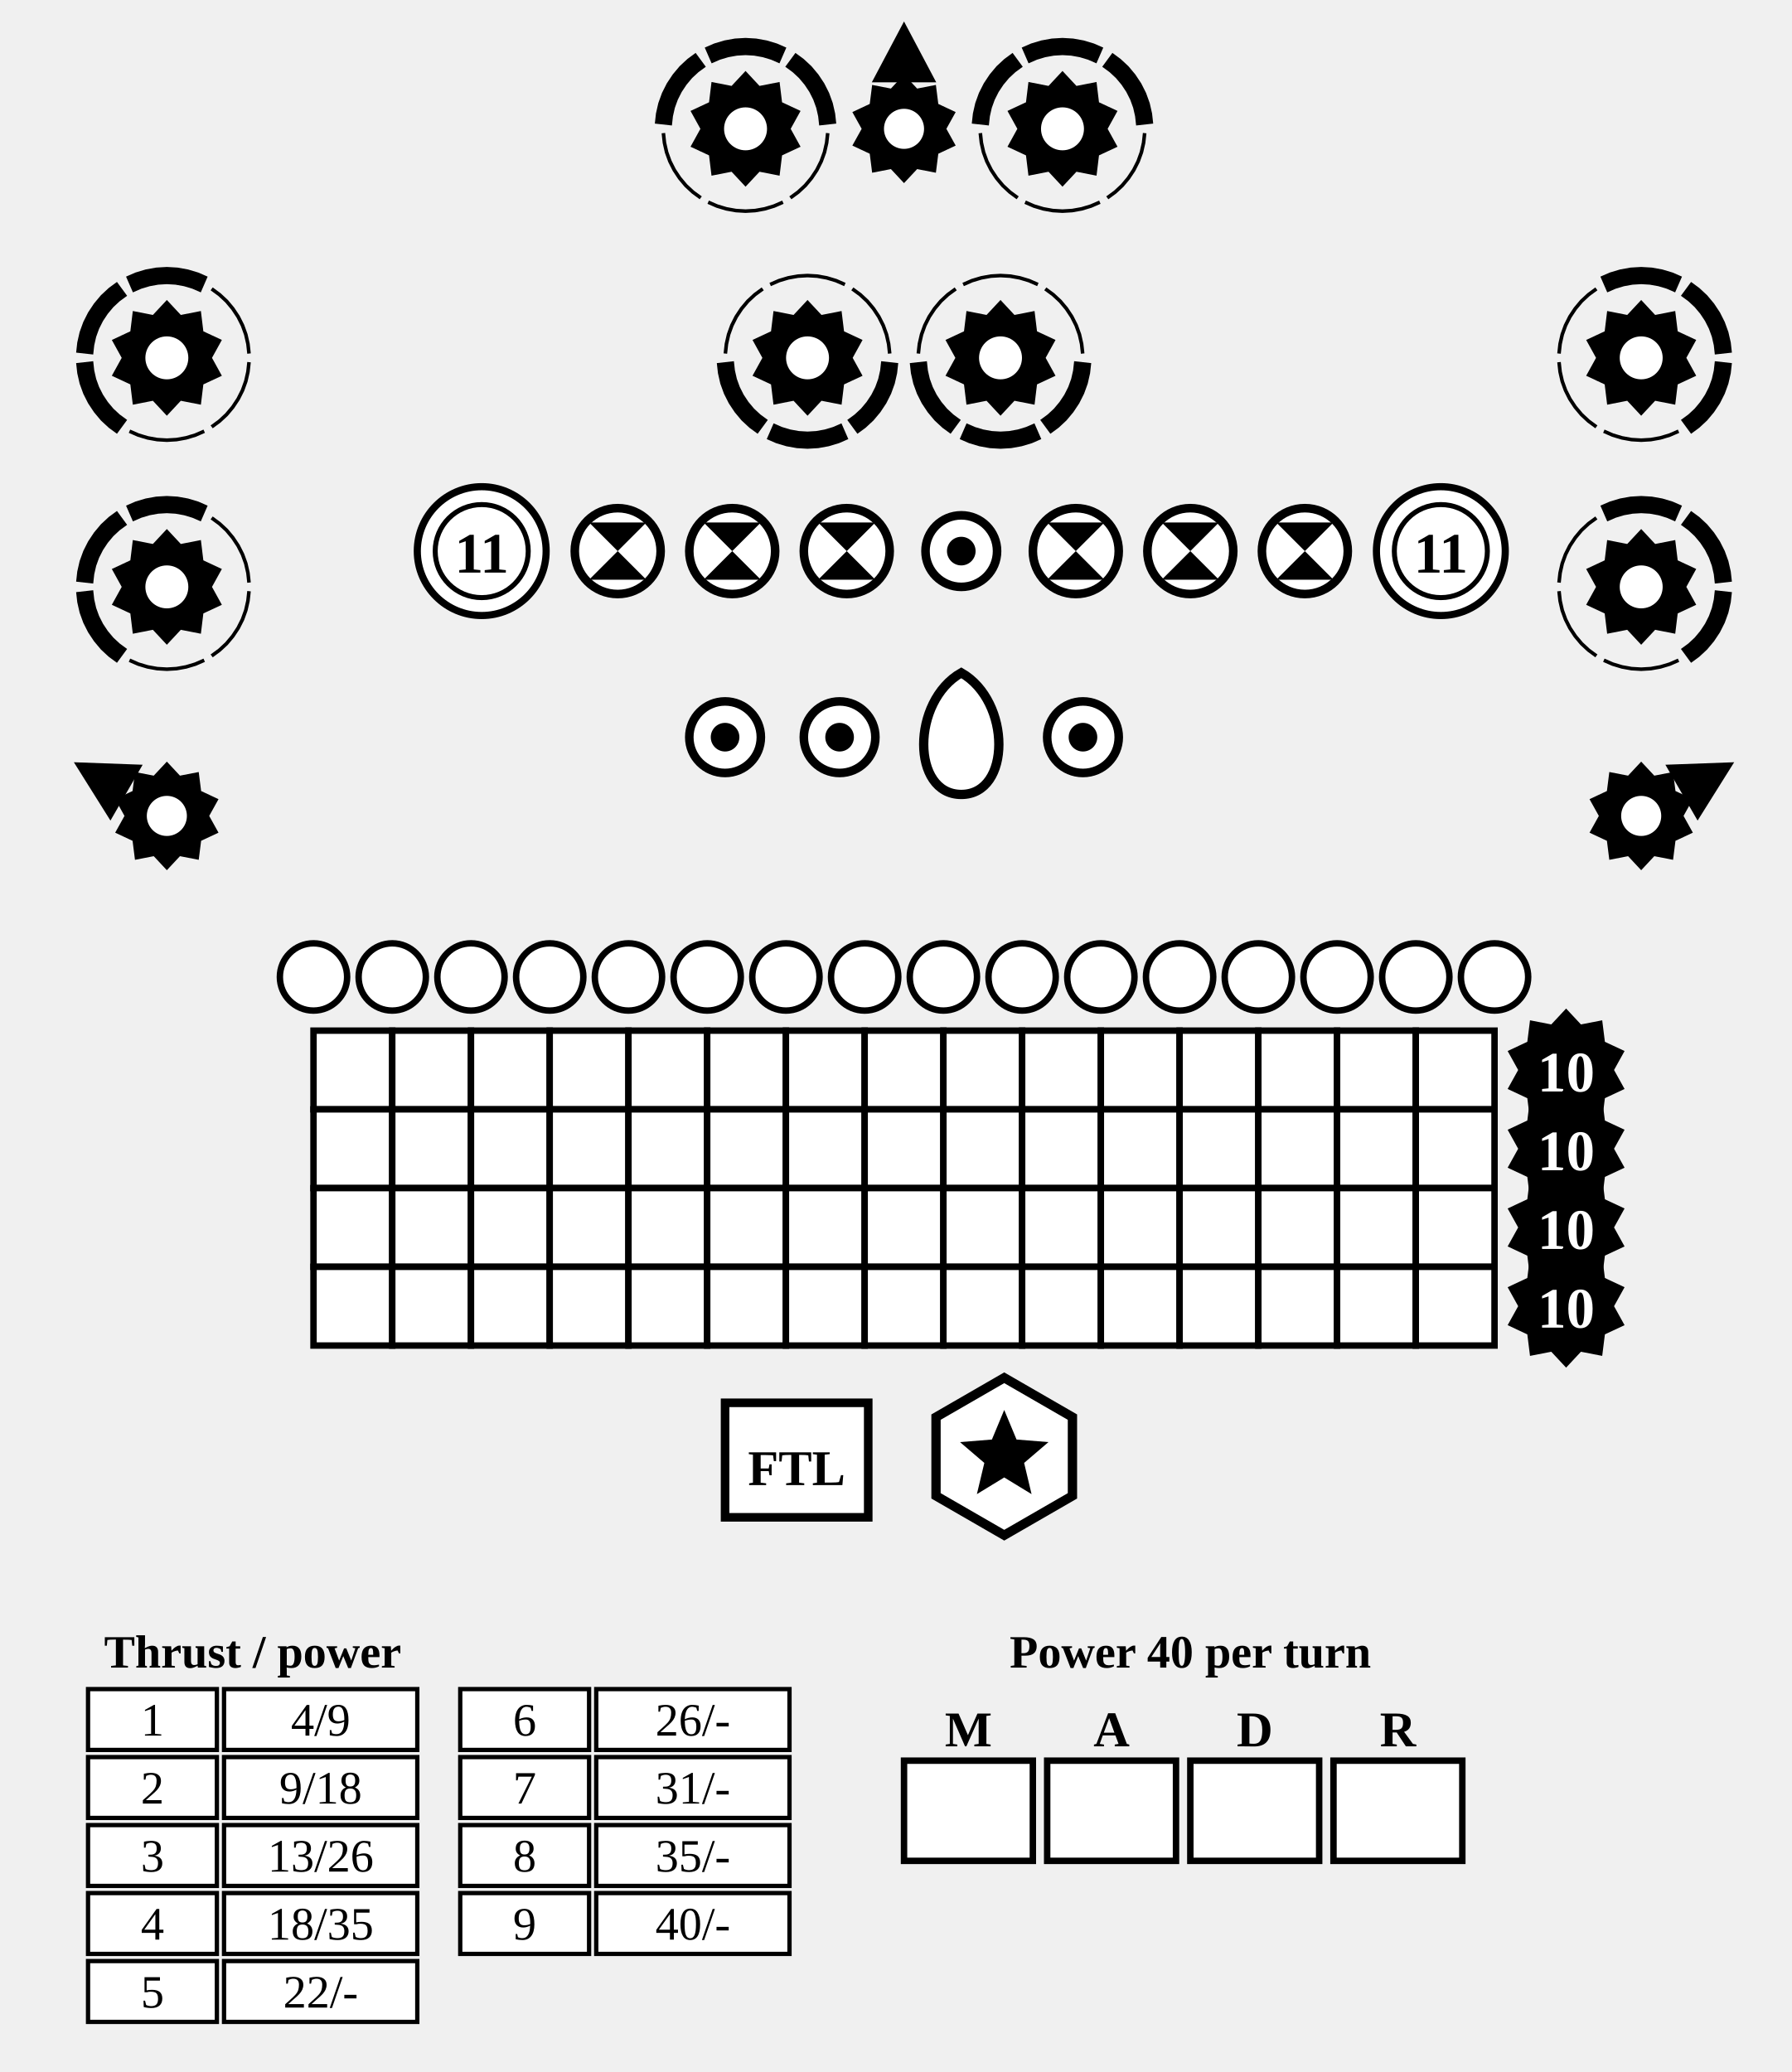
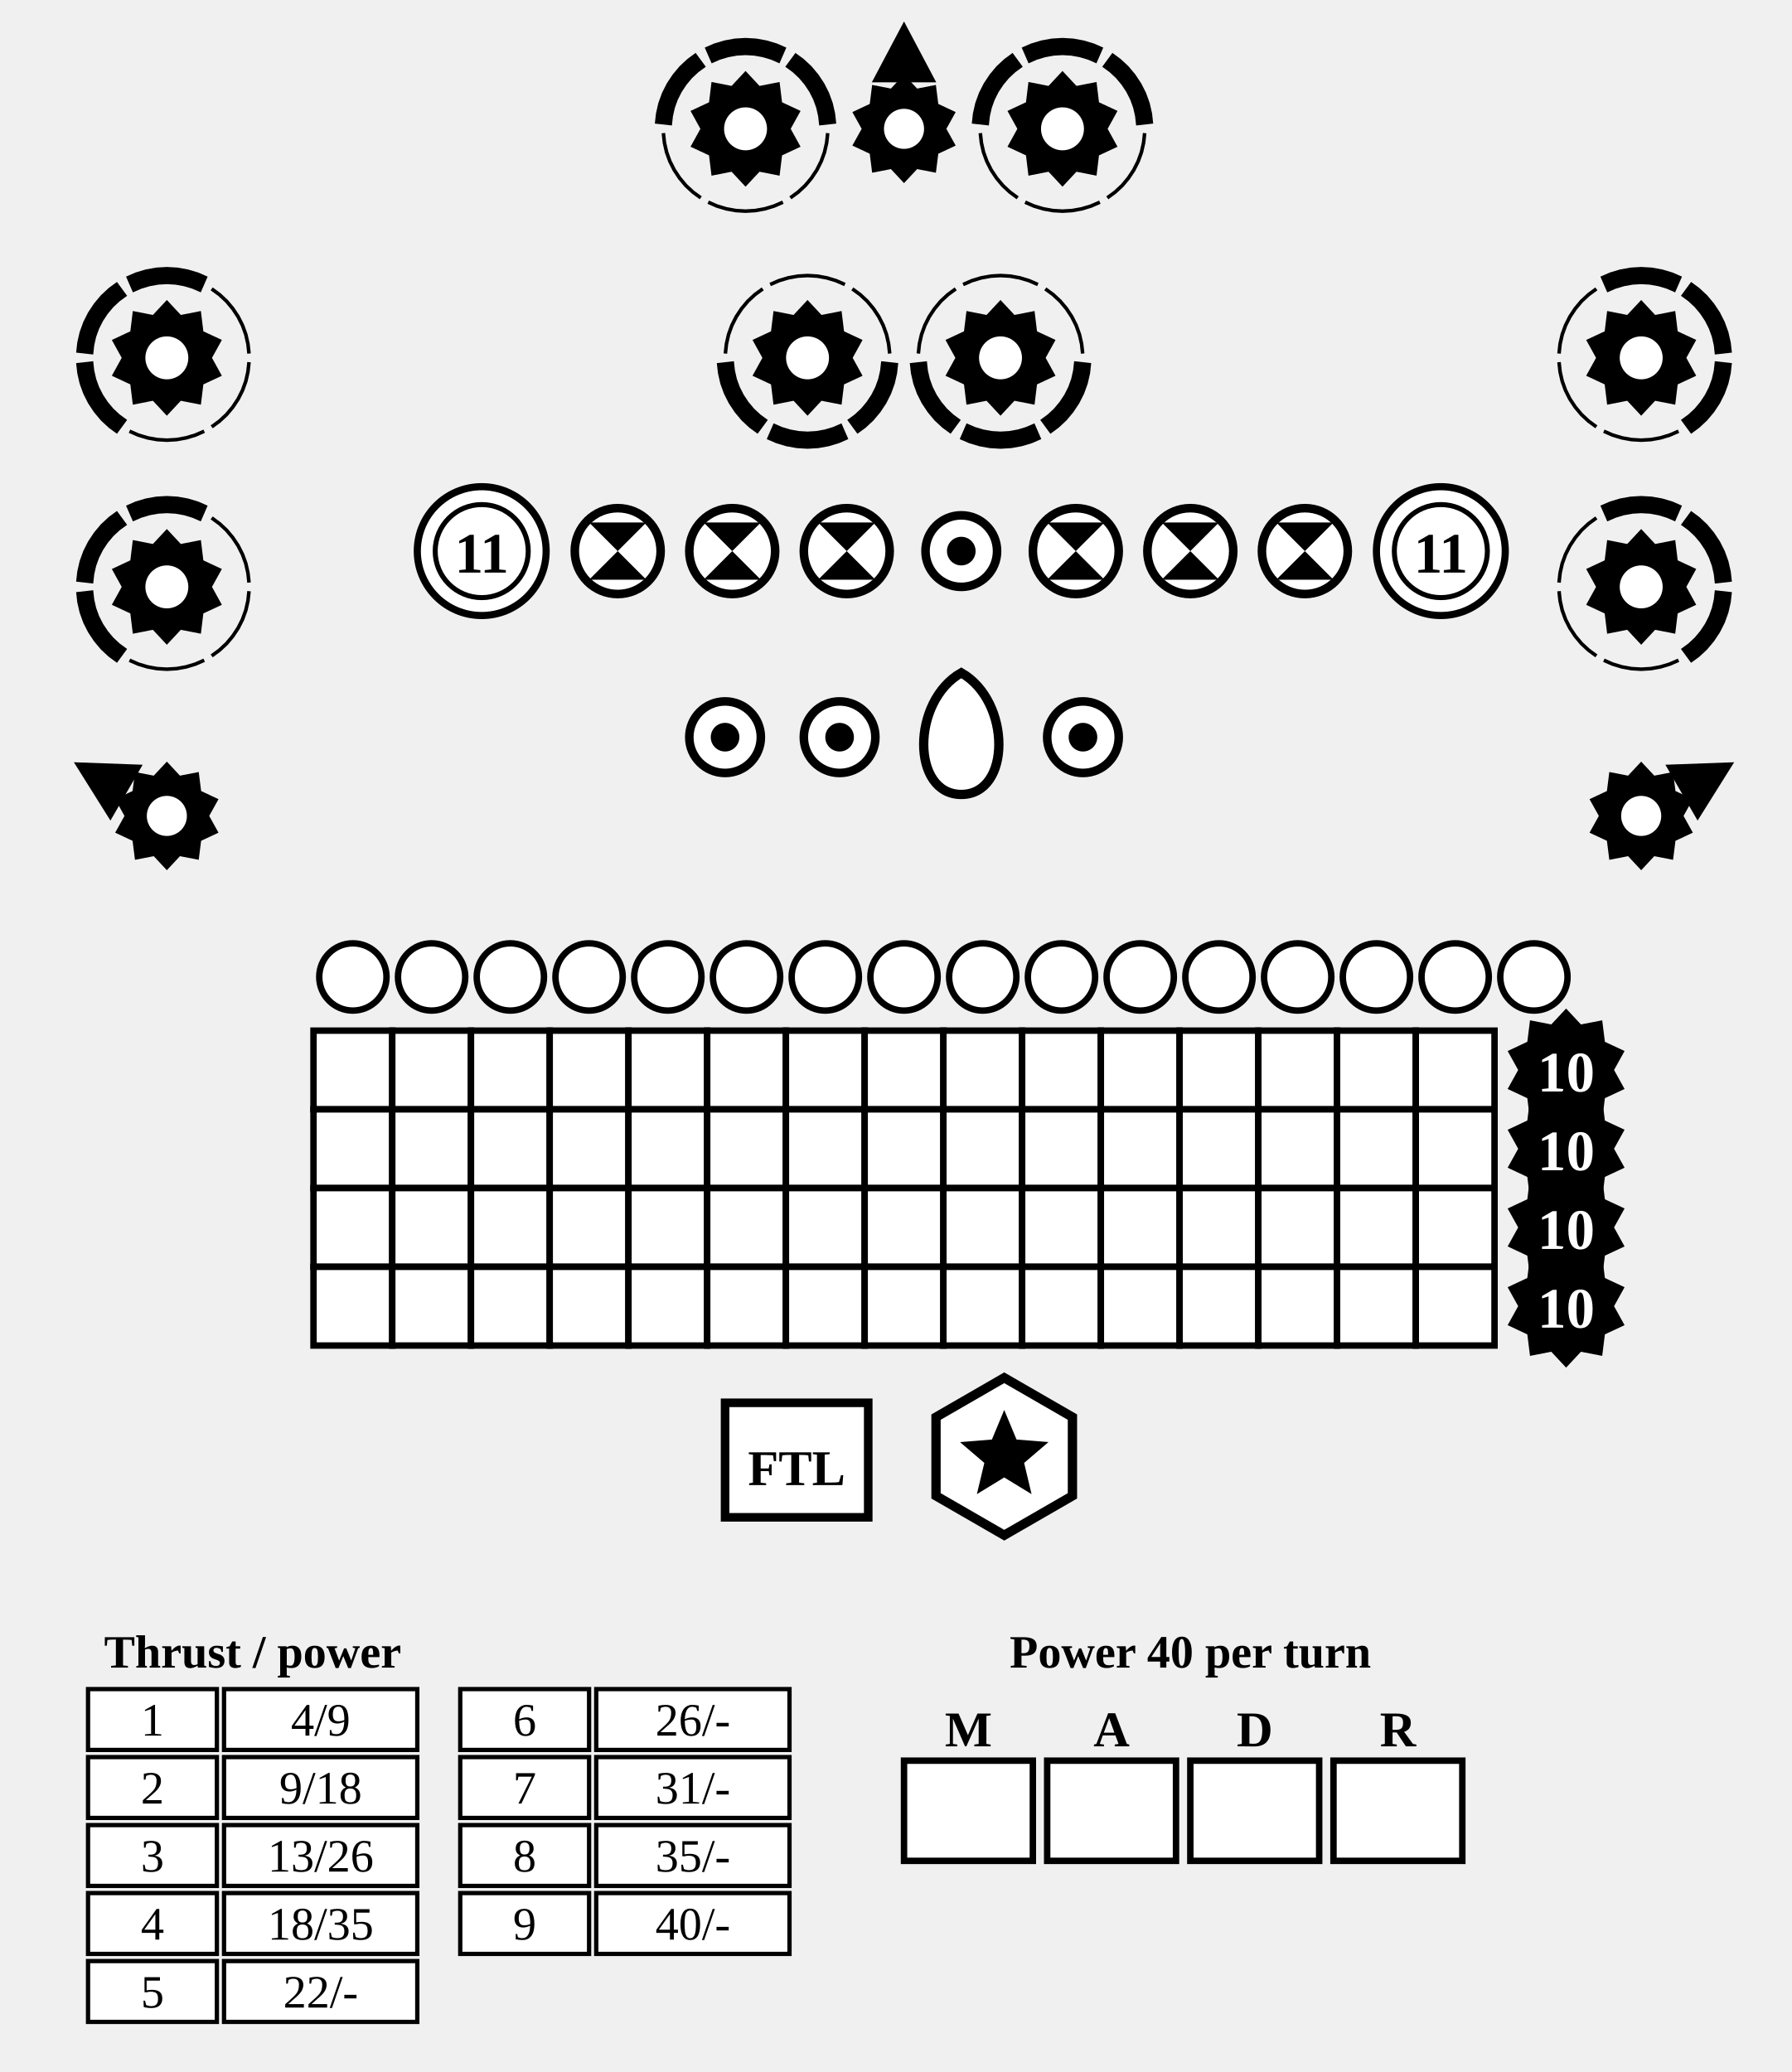
<svg xmlns="http://www.w3.org/2000/svg" viewBox="3.7 0 250.28 289.5" class="ssd">
  <path d="M107.86 10.5 L109.67 12.44 L112.27 11.93 L112.59 14.56 L114.99 15.68 L113.71 18 L114.99 20.32 L112.59 21.44 L112.27 24.07 L109.67 23.56 L107.86 25.5 L106.05 23.56 L103.45 24.07 L103.13 21.44 L100.73 20.32 L102.01 18 L100.73 15.68 L103.13 14.56 L103.45 11.93 L106.05 12.44 Z" fill="black" stroke="black" stroke-width="0.8" data-ref="system:s4" />
  <circle cx="107.86" cy="18" r="3" fill="white" stroke="none" stroke-width="0" data-ref="system:s4" />
  <path d="M102.64 7.75 L103.88 7.21 L105.18 6.82 L106.51 6.58 L107.86 6.5 L109.21 6.58 L110.54 6.82 L111.84 7.21 L113.08 7.75" fill="none" stroke="black" stroke-width="2.4" data-ref="system:s4" />
  <path d="M114.12 8.36 L115.21 9.16 L116.2 10.08 L117.07 11.12 L117.82 12.25 L118.43 13.46 L118.89 14.73 L119.19 16.05 L119.34 17.4" fill="none" stroke="black" stroke-width="2.4" data-ref="system:s4" />
  <path d="M119.34 18.6 L119.19 19.95 L118.89 21.27 L118.43 22.54 L117.82 23.75 L117.07 24.88 L116.2 25.92 L115.21 26.84 L114.12 27.64" fill="none" stroke="black" stroke-width="0.5" data-ref="system:s4" />
  <path d="M113.08 28.25 L111.84 28.79 L110.54 29.18 L109.21 29.42 L107.86 29.5 L106.51 29.42 L105.18 29.18 L103.88 28.79 L102.64 28.25" fill="none" stroke="black" stroke-width="0.5" data-ref="system:s4" />
  <path d="M101.6 27.64 L100.51 26.84 L99.52 25.92 L98.65 24.88 L97.9 23.75 L97.29 22.54 L96.83 21.27 L96.53 19.95 L96.38 18.6" fill="none" stroke="black" stroke-width="0.5" data-ref="system:s4" />
  <path d="M96.38 17.4 L96.53 16.05 L96.83 14.73 L97.29 13.46 L97.9 12.25 L98.65 11.12 L99.52 10.08 L100.51 9.16 L101.6 8.36" fill="none" stroke="black" stroke-width="2.4" data-ref="system:s4" />
  <path d="M130 11 L131.69 12.81 L134.11 12.34 L134.42 14.79 L136.66 15.84 L135.46 18 L136.66 20.16 L134.42 21.21 L134.11 23.66 L131.69 23.19 L130 25 L128.31 23.19 L125.89 23.66 L125.58 21.21 L123.34 20.16 L124.54 18 L123.34 15.84 L125.58 14.79 L125.89 12.34 L128.31 12.81 Z" fill="black" stroke="black" stroke-width="0.8" data-ref="system:s10" />
  <circle cx="130" cy="18" r="2.8" fill="white" stroke="none" stroke-width="0" data-ref="system:s10" />
  <path d="M130 3 L134.5 11.5 L125.5 11.5 Z" fill="black" stroke="none" stroke-width="0" data-ref="system:s10" />
  <path d="M152.14 10.5 L153.95 12.44 L156.55 11.93 L156.87 14.56 L159.27 15.68 L157.99 18 L159.27 20.32 L156.87 21.44 L156.55 24.07 L153.95 23.56 L152.14 25.5 L150.33 23.56 L147.73 24.07 L147.41 21.44 L145.01 20.32 L146.29 18 L145.01 15.68 L147.41 14.56 L147.73 11.93 L150.33 12.44 Z" fill="black" stroke="black" stroke-width="0.8" data-ref="system:s3" />
  <circle cx="152.14" cy="18" r="3" fill="white" stroke="none" stroke-width="0" data-ref="system:s3" />
  <path d="M146.92 7.75 L148.16 7.21 L149.46 6.82 L150.79 6.58 L152.14 6.5 L153.49 6.58 L154.82 6.82 L156.12 7.21 L157.36 7.75" fill="none" stroke="black" stroke-width="2.4" data-ref="system:s3" />
  <path d="M158.4 8.36 L159.49 9.16 L160.48 10.08 L161.35 11.12 L162.1 12.25 L162.71 13.46 L163.17 14.73 L163.47 16.05 L163.62 17.4" fill="none" stroke="black" stroke-width="2.4" data-ref="system:s3" />
  <path d="M163.62 18.6 L163.47 19.95 L163.17 21.27 L162.71 22.54 L162.1 23.75 L161.35 24.88 L160.48 25.92 L159.49 26.84 L158.4 27.64" fill="none" stroke="black" stroke-width="0.5" data-ref="system:s3" />
  <path d="M157.36 28.25 L156.12 28.79 L154.82 29.18 L153.49 29.42 L152.14 29.5 L150.79 29.42 L149.46 29.18 L148.16 28.79 L146.92 28.25" fill="none" stroke="black" stroke-width="0.5" data-ref="system:s3" />
  <path d="M145.88 27.64 L144.79 26.84 L143.8 25.92 L142.93 24.88 L142.18 23.75 L141.57 22.54 L141.11 21.27 L140.81 19.95 L140.66 18.6" fill="none" stroke="black" stroke-width="0.5" data-ref="system:s3" />
  <path d="M140.66 17.4 L140.81 16.05 L141.11 14.73 L141.57 13.46 L142.18 12.25 L142.93 11.12 L143.8 10.08 L144.79 9.16 L145.88 8.36" fill="none" stroke="black" stroke-width="2.4" data-ref="system:s3" />
  <path d="M116.52 42.5 L118.33 44.44 L120.93 43.93 L121.25 46.56 L123.65 47.68 L122.37 50 L123.65 52.32 L121.25 53.44 L120.93 56.07 L118.33 55.56 L116.52 57.5 L114.71 55.56 L112.11 56.07 L111.79 53.44 L109.39 52.32 L110.67 50 L109.39 47.68 L111.79 46.56 L112.11 43.93 L114.71 44.44 Z" fill="black" stroke="black" stroke-width="0.8" data-ref="system:s7" />
  <circle cx="116.52" cy="50" r="3" fill="white" stroke="none" stroke-width="0" data-ref="system:s7" />
  <path d="M111.3 39.75 L112.54 39.21 L113.84 38.82 L115.17 38.58 L116.52 38.5 L117.87 38.58 L119.2 38.82 L120.5 39.21 L121.74 39.75" fill="none" stroke="black" stroke-width="0.5" data-ref="system:s7" />
  <path d="M122.78 40.36 L123.87 41.16 L124.86 42.08 L125.73 43.12 L126.48 44.25 L127.09 45.46 L127.55 46.73 L127.85 48.05 L128 49.4" fill="none" stroke="black" stroke-width="0.5" data-ref="system:s7" />
  <path d="M128 50.6 L127.85 51.95 L127.55 53.27 L127.09 54.54 L126.48 55.75 L125.73 56.88 L124.86 57.92 L123.87 58.84 L122.78 59.64" fill="none" stroke="black" stroke-width="2.4" data-ref="system:s7" />
  <path d="M121.74 60.25 L120.5 60.79 L119.2 61.18 L117.87 61.42 L116.52 61.5 L115.17 61.42 L113.84 61.18 L112.54 60.79 L111.3 60.25" fill="none" stroke="black" stroke-width="2.4" data-ref="system:s7" />
  <path d="M110.26 59.64 L109.17 58.84 L108.18 57.92 L107.31 56.88 L106.56 55.75 L105.95 54.54 L105.49 53.27 L105.19 51.95 L105.04 50.6" fill="none" stroke="black" stroke-width="2.4" data-ref="system:s7" />
  <path d="M105.04 49.4 L105.19 48.05 L105.49 46.73 L105.95 45.46 L106.56 44.25 L107.31 43.12 L108.18 42.08 L109.17 41.16 L110.26 40.36" fill="none" stroke="black" stroke-width="0.5" data-ref="system:s7" />
  <path d="M143.48 42.5 L145.29 44.44 L147.89 43.93 L148.21 46.56 L150.61 47.68 L149.33 50 L150.61 52.32 L148.21 53.44 L147.89 56.07 L145.29 55.56 L143.48 57.5 L141.67 55.56 L139.07 56.07 L138.75 53.44 L136.35 52.32 L137.63 50 L136.35 47.68 L138.75 46.56 L139.07 43.93 L141.67 44.44 Z" fill="black" stroke="black" stroke-width="0.8" data-ref="system:s8" />
  <circle cx="143.48" cy="50" r="3" fill="white" stroke="none" stroke-width="0" data-ref="system:s8" />
  <path d="M138.26 39.75 L139.5 39.21 L140.8 38.82 L142.13 38.58 L143.48 38.5 L144.83 38.58 L146.16 38.82 L147.46 39.21 L148.7 39.75" fill="none" stroke="black" stroke-width="0.5" data-ref="system:s8" />
  <path d="M149.74 40.36 L150.83 41.16 L151.82 42.08 L152.69 43.12 L153.44 44.25 L154.05 45.46 L154.51 46.73 L154.81 48.05 L154.96 49.4" fill="none" stroke="black" stroke-width="0.5" data-ref="system:s8" />
  <path d="M154.96 50.6 L154.81 51.95 L154.51 53.27 L154.05 54.54 L153.44 55.75 L152.69 56.88 L151.82 57.92 L150.83 58.84 L149.74 59.64" fill="none" stroke="black" stroke-width="2.4" data-ref="system:s8" />
  <path d="M148.7 60.25 L147.46 60.79 L146.16 61.18 L144.83 61.42 L143.48 61.5 L142.13 61.42 L140.8 61.18 L139.5 60.79 L138.26 60.25" fill="none" stroke="black" stroke-width="2.4" data-ref="system:s8" />
  <path d="M137.22 59.64 L136.13 58.84 L135.14 57.92 L134.27 56.88 L133.52 55.75 L132.91 54.54 L132.45 53.27 L132.15 51.95 L132 50.6" fill="none" stroke="black" stroke-width="2.4" data-ref="system:s8" />
  <path d="M132 49.4 L132.15 48.05 L132.45 46.73 L132.91 45.46 L133.52 44.25 L134.27 43.12 L135.14 42.08 L136.13 41.16 L137.22 40.36" fill="none" stroke="black" stroke-width="0.5" data-ref="system:s8" />
  <circle cx="71" cy="77" r="9" fill="white" stroke="black" stroke-width="1" data-ref="system:s14" />
  <circle cx="71" cy="77" r="6.5" fill="white" stroke="black" stroke-width="0.7" data-ref="system:s14" />
  <text x="71" y="80" font-size="8" text-anchor="middle" fill="black" font-weight="700" data-ref="system:s14">11</text>
  <circle cx="90" cy="77" r="6" fill="white" stroke="black" stroke-width="1.2" data-ref="system:s16" />
  <path d="M86 73 L94 73 L86 81 L94 81 Z" fill="black" stroke="none" stroke-width="0" data-ref="system:s16" />
  <circle cx="106" cy="77" r="6" fill="white" stroke="black" stroke-width="1.2" data-ref="system:s18" />
  <path d="M102 73 L110 73 L102 81 L110 81 Z" fill="black" stroke="none" stroke-width="0" data-ref="system:s18" />
  <circle cx="122" cy="77" r="6" fill="white" stroke="black" stroke-width="1.2" data-ref="system:s20" />
  <path d="M118 73 L126 73 L118 81 L126 81 Z" fill="black" stroke="none" stroke-width="0" data-ref="system:s20" />
  <circle cx="138" cy="77" r="5" fill="white" stroke="black" stroke-width="1.2" data-ref="system:s21" />
  <circle cx="138" cy="77" r="2" fill="black" stroke="none" stroke-width="0" data-ref="system:s21" />
  <circle cx="154" cy="77" r="6" fill="white" stroke="black" stroke-width="1.2" data-ref="system:s19" />
  <path d="M150 73 L158 73 L150 81 L158 81 Z" fill="black" stroke="none" stroke-width="0" data-ref="system:s19" />
  <circle cx="170" cy="77" r="6" fill="white" stroke="black" stroke-width="1.2" data-ref="system:s17" />
  <path d="M166 73 L174 73 L166 81 L174 81 Z" fill="black" stroke="none" stroke-width="0" data-ref="system:s17" />
  <circle cx="186" cy="77" r="6" fill="white" stroke="black" stroke-width="1.2" data-ref="system:s15" />
  <path d="M182 73 L190 73 L182 81 L190 81 Z" fill="black" stroke="none" stroke-width="0" data-ref="system:s15" />
  <circle cx="205" cy="77" r="9" fill="white" stroke="black" stroke-width="1" data-ref="system:s13" />
  <circle cx="205" cy="77" r="6.5" fill="white" stroke="black" stroke-width="0.7" data-ref="system:s13" />
  <text x="205" y="80" font-size="8" text-anchor="middle" fill="black" font-weight="700" data-ref="system:s13">11</text>
  <circle cx="105" cy="103" r="5" fill="white" stroke="black" stroke-width="1.2" data-ref="system:s22" />
  <circle cx="105" cy="103" r="2" fill="black" stroke="none" stroke-width="0" data-ref="system:s22" />
  <circle cx="121" cy="103" r="5" fill="white" stroke="black" stroke-width="1.2" data-ref="system:s24" />
  <circle cx="121" cy="103" r="2" fill="black" stroke="none" stroke-width="0" data-ref="system:s24" />
  <path d="M138 94 C145 98 145 111 138 111 C131 111 131 98 138 94 Z" fill="white" stroke="black" stroke-width="1.3" data-ref="system:s25" />
  <circle cx="155" cy="103" r="5" fill="white" stroke="black" stroke-width="1.2" data-ref="system:s23" />
  <circle cx="155" cy="103" r="2" fill="black" stroke="none" stroke-width="0" data-ref="system:s23" />
  <path d="M27.01 42.5 L28.82 44.44 L31.42 43.93 L31.74 46.56 L34.14 47.68 L32.86 50 L34.14 52.32 L31.74 53.44 L31.42 56.07 L28.82 55.56 L27.01 57.5 L25.2 55.56 L22.6 56.07 L22.28 53.44 L19.88 52.32 L21.16 50 L19.88 47.68 L22.28 46.56 L22.6 43.93 L25.2 44.44 Z" fill="black" stroke="black" stroke-width="0.8" data-ref="system:s2" />
  <circle cx="27.01" cy="50" r="3" fill="white" stroke="none" stroke-width="0" data-ref="system:s2" />
  <path d="M21.79 39.75 L23.03 39.21 L24.33 38.82 L25.66 38.58 L27.01 38.5 L28.36 38.58 L29.69 38.82 L30.99 39.21 L32.23 39.75" fill="none" stroke="black" stroke-width="2.4" data-ref="system:s2" />
  <path d="M33.27 40.36 L34.36 41.16 L35.35 42.08 L36.22 43.12 L36.97 44.25 L37.58 45.46 L38.04 46.73 L38.34 48.05 L38.49 49.4" fill="none" stroke="black" stroke-width="0.5" data-ref="system:s2" />
  <path d="M38.49 50.6 L38.34 51.95 L38.04 53.27 L37.58 54.54 L36.97 55.75 L36.22 56.88 L35.35 57.92 L34.36 58.84 L33.27 59.64" fill="none" stroke="black" stroke-width="0.5" data-ref="system:s2" />
  <path d="M32.23 60.25 L30.99 60.79 L29.69 61.18 L28.36 61.42 L27.01 61.5 L25.66 61.42 L24.33 61.18 L23.03 60.79 L21.79 60.25" fill="none" stroke="black" stroke-width="0.5" data-ref="system:s2" />
  <path d="M20.75 59.64 L19.66 58.84 L18.67 57.92 L17.8 56.88 L17.05 55.75 L16.44 54.54 L15.98 53.27 L15.68 51.95 L15.53 50.6" fill="none" stroke="black" stroke-width="2.4" data-ref="system:s2" />
  <path d="M15.53 49.4 L15.68 48.05 L15.98 46.73 L16.44 45.46 L17.05 44.25 L17.8 43.12 L18.67 42.08 L19.66 41.16 L20.75 40.36" fill="none" stroke="black" stroke-width="2.4" data-ref="system:s2" />
  <path d="M27.01 74.5 L28.82 76.44 L31.42 75.93 L31.74 78.56 L34.14 79.68 L32.86 82 L34.14 84.32 L31.74 85.44 L31.42 88.07 L28.82 87.56 L27.01 89.5 L25.2 87.56 L22.6 88.07 L22.28 85.44 L19.88 84.32 L21.16 82 L19.88 79.68 L22.28 78.56 L22.6 75.93 L25.2 76.44 Z" fill="black" stroke="black" stroke-width="0.8" data-ref="system:s6" />
  <circle cx="27.01" cy="82" r="3" fill="white" stroke="none" stroke-width="0" data-ref="system:s6" />
  <path d="M21.79 71.75 L23.03 71.21 L24.33 70.82 L25.66 70.58 L27.01 70.5 L28.36 70.58 L29.69 70.82 L30.99 71.21 L32.23 71.75" fill="none" stroke="black" stroke-width="2.4" data-ref="system:s6" />
  <path d="M33.27 72.36 L34.36 73.16 L35.35 74.08 L36.22 75.12 L36.97 76.25 L37.58 77.46 L38.04 78.73 L38.34 80.05 L38.49 81.4" fill="none" stroke="black" stroke-width="0.5" data-ref="system:s6" />
  <path d="M38.49 82.6 L38.34 83.95 L38.04 85.27 L37.58 86.54 L36.97 87.75 L36.22 88.88 L35.35 89.92 L34.36 90.84 L33.27 91.64" fill="none" stroke="black" stroke-width="0.5" data-ref="system:s6" />
  <path d="M32.23 92.25 L30.99 92.79 L29.69 93.18 L28.36 93.42 L27.01 93.5 L25.66 93.42 L24.33 93.18 L23.03 92.79 L21.79 92.25" fill="none" stroke="black" stroke-width="0.5" data-ref="system:s6" />
  <path d="M20.75 91.64 L19.66 90.84 L18.67 89.92 L17.8 88.88 L17.05 87.75 L16.44 86.54 L15.98 85.27 L15.68 83.95 L15.53 82.6" fill="none" stroke="black" stroke-width="2.4" data-ref="system:s6" />
  <path d="M15.53 81.4 L15.68 80.05 L15.98 78.73 L16.44 77.46 L17.05 76.25 L17.8 75.12 L18.67 74.08 L19.66 73.16 L20.75 72.36" fill="none" stroke="black" stroke-width="2.4" data-ref="system:s6" />
  <path d="M27.01 107 L28.7 108.81 L31.12 108.34 L31.43 110.79 L33.67 111.84 L32.47 114 L33.67 116.16 L31.43 117.21 L31.12 119.66 L28.7 119.19 L27.01 121 L25.32 119.19 L22.9 119.66 L22.59 117.21 L20.35 116.16 L21.55 114 L20.35 111.84 L22.59 110.79 L22.9 108.34 L25.32 108.81 Z" fill="black" stroke="black" stroke-width="0.8" data-ref="system:s11" />
  <circle cx="27.01" cy="114" r="2.8" fill="white" stroke="none" stroke-width="0" data-ref="system:s11" />
  <path d="M14.02 106.5 L23.63 106.85 L19.13 114.65 Z" fill="black" stroke="none" stroke-width="0" data-ref="system:s11" />
  <path d="M232.99 42.5 L234.8 44.44 L237.4 43.93 L237.72 46.56 L240.12 47.68 L238.84 50 L240.12 52.32 L237.72 53.44 L237.4 56.07 L234.8 55.56 L232.99 57.5 L231.18 55.56 L228.58 56.07 L228.26 53.44 L225.86 52.32 L227.14 50 L225.86 47.68 L228.26 46.56 L228.58 43.93 L231.18 44.44 Z" fill="black" stroke="black" stroke-width="0.8" data-ref="system:s5" />
  <circle cx="232.99" cy="50" r="3" fill="white" stroke="none" stroke-width="0" data-ref="system:s5" />
  <path d="M227.77 39.75 L229.01 39.21 L230.31 38.82 L231.64 38.58 L232.99 38.5 L234.34 38.58 L235.67 38.82 L236.97 39.21 L238.21 39.75" fill="none" stroke="black" stroke-width="2.4" data-ref="system:s5" />
  <path d="M239.25 40.36 L240.34 41.16 L241.33 42.08 L242.2 43.12 L242.95 44.25 L243.56 45.46 L244.02 46.73 L244.32 48.05 L244.47 49.4" fill="none" stroke="black" stroke-width="2.4" data-ref="system:s5" />
  <path d="M244.47 50.6 L244.32 51.95 L244.02 53.27 L243.56 54.54 L242.95 55.75 L242.2 56.88 L241.33 57.92 L240.34 58.84 L239.25 59.64" fill="none" stroke="black" stroke-width="2.4" data-ref="system:s5" />
  <path d="M238.21 60.25 L236.97 60.79 L235.67 61.18 L234.34 61.42 L232.99 61.5 L231.64 61.42 L230.31 61.18 L229.01 60.79 L227.77 60.25" fill="none" stroke="black" stroke-width="0.5" data-ref="system:s5" />
  <path d="M226.73 59.64 L225.64 58.84 L224.65 57.92 L223.78 56.88 L223.03 55.75 L222.42 54.54 L221.96 53.27 L221.66 51.95 L221.51 50.6" fill="none" stroke="black" stroke-width="0.5" data-ref="system:s5" />
  <path d="M221.51 49.4 L221.66 48.05 L221.96 46.73 L222.42 45.46 L223.03 44.25 L223.78 43.12 L224.65 42.08 L225.64 41.16 L226.73 40.36" fill="none" stroke="black" stroke-width="0.5" data-ref="system:s5" />
  <path d="M232.99 74.5 L234.8 76.44 L237.4 75.93 L237.72 78.56 L240.12 79.68 L238.84 82 L240.12 84.32 L237.72 85.44 L237.4 88.07 L234.8 87.56 L232.99 89.5 L231.18 87.56 L228.58 88.07 L228.26 85.44 L225.86 84.32 L227.14 82 L225.86 79.68 L228.26 78.56 L228.58 75.93 L231.18 76.44 Z" fill="black" stroke="black" stroke-width="0.8" data-ref="system:s9" />
  <circle cx="232.99" cy="82" r="3" fill="white" stroke="none" stroke-width="0" data-ref="system:s9" />
  <path d="M227.77 71.75 L229.01 71.21 L230.31 70.82 L231.64 70.58 L232.99 70.5 L234.34 70.58 L235.67 70.82 L236.97 71.21 L238.21 71.75" fill="none" stroke="black" stroke-width="2.4" data-ref="system:s9" />
  <path d="M239.25 72.36 L240.34 73.16 L241.33 74.08 L242.2 75.12 L242.95 76.25 L243.56 77.46 L244.02 78.73 L244.32 80.05 L244.47 81.4" fill="none" stroke="black" stroke-width="2.4" data-ref="system:s9" />
  <path d="M244.47 82.6 L244.32 83.95 L244.02 85.27 L243.56 86.54 L242.95 87.75 L242.2 88.88 L241.33 89.92 L240.34 90.84 L239.25 91.64" fill="none" stroke="black" stroke-width="2.4" data-ref="system:s9" />
  <path d="M238.21 92.25 L236.97 92.79 L235.67 93.18 L234.34 93.42 L232.99 93.5 L231.64 93.42 L230.31 93.18 L229.01 92.79 L227.77 92.25" fill="none" stroke="black" stroke-width="0.5" data-ref="system:s9" />
  <path d="M226.73 91.64 L225.64 90.84 L224.65 89.92 L223.78 88.88 L223.03 87.75 L222.42 86.54 L221.96 85.27 L221.66 83.95 L221.51 82.6" fill="none" stroke="black" stroke-width="0.5" data-ref="system:s9" />
  <path d="M221.51 81.4 L221.66 80.05 L221.96 78.73 L222.42 77.46 L223.03 76.25 L223.78 75.12 L224.65 74.08 L225.64 73.16 L226.73 72.36" fill="none" stroke="black" stroke-width="0.5" data-ref="system:s9" />
  <path d="M232.99 107 L234.68 108.81 L237.1 108.34 L237.41 110.79 L239.65 111.84 L238.45 114 L239.65 116.16 L237.41 117.21 L237.1 119.66 L234.68 119.19 L232.99 121 L231.3 119.19 L228.88 119.66 L228.57 117.21 L226.33 116.16 L227.53 114 L226.33 111.84 L228.57 110.79 L228.88 108.34 L231.3 108.81 Z" fill="black" stroke="black" stroke-width="0.8" data-ref="system:s12" />
  <circle cx="232.99" cy="114" r="2.8" fill="white" stroke="none" stroke-width="0" data-ref="system:s12" />
  <path d="M245.98 106.5 L240.87 114.65 L236.37 106.85 Z" fill="black" stroke="none" stroke-width="0" data-ref="system:s12" />
-   <circle cx="47.5" cy="136.5" r="4.7" fill="white" stroke="black" stroke-width="0.9" data-ref="armour:1" />
-   <circle cx="58.5" cy="136.5" r="4.7" fill="white" stroke="black" stroke-width="0.9" data-ref="armour:2" />
-   <circle cx="69.5" cy="136.5" r="4.7" fill="white" stroke="black" stroke-width="0.9" data-ref="armour:3" />
-   <circle cx="80.5" cy="136.5" r="4.7" fill="white" stroke="black" stroke-width="0.9" data-ref="armour:4" />
-   <circle cx="91.5" cy="136.5" r="4.7" fill="white" stroke="black" stroke-width="0.9" data-ref="armour:5" />
-   <circle cx="102.5" cy="136.5" r="4.7" fill="white" stroke="black" stroke-width="0.9" data-ref="armour:6" />
-   <circle cx="113.5" cy="136.5" r="4.7" fill="white" stroke="black" stroke-width="0.9" data-ref="armour:7" />
-   <circle cx="124.5" cy="136.5" r="4.7" fill="white" stroke="black" stroke-width="0.9" data-ref="armour:8" />
-   <circle cx="135.5" cy="136.5" r="4.7" fill="white" stroke="black" stroke-width="0.9" data-ref="armour:9" />
-   <circle cx="146.5" cy="136.5" r="4.7" fill="white" stroke="black" stroke-width="0.9" data-ref="armour:10" />
-   <circle cx="157.5" cy="136.5" r="4.7" fill="white" stroke="black" stroke-width="0.9" data-ref="armour:11" />
-   <circle cx="168.5" cy="136.5" r="4.7" fill="white" stroke="black" stroke-width="0.9" data-ref="armour:12" />
-   <circle cx="179.5" cy="136.5" r="4.7" fill="white" stroke="black" stroke-width="0.9" data-ref="armour:13" />
-   <circle cx="190.5" cy="136.5" r="4.7" fill="white" stroke="black" stroke-width="0.9" data-ref="armour:14" />
-   <circle cx="201.5" cy="136.5" r="4.7" fill="white" stroke="black" stroke-width="0.9" data-ref="armour:15" />
-   <circle cx="212.5" cy="136.5" r="4.7" fill="white" stroke="black" stroke-width="0.9" data-ref="armour:16" />
+   <circle cx="53" cy="136.5" r="4.7" fill="white" stroke="black" stroke-width="0.9" data-ref="armour:1" />
+   <circle cx="64" cy="136.5" r="4.7" fill="white" stroke="black" stroke-width="0.9" data-ref="armour:2" />
+   <circle cx="75" cy="136.5" r="4.7" fill="white" stroke="black" stroke-width="0.9" data-ref="armour:3" />
+   <circle cx="86" cy="136.5" r="4.7" fill="white" stroke="black" stroke-width="0.9" data-ref="armour:4" />
+   <circle cx="97" cy="136.5" r="4.7" fill="white" stroke="black" stroke-width="0.9" data-ref="armour:5" />
+   <circle cx="108" cy="136.5" r="4.7" fill="white" stroke="black" stroke-width="0.9" data-ref="armour:6" />
+   <circle cx="119" cy="136.5" r="4.7" fill="white" stroke="black" stroke-width="0.9" data-ref="armour:7" />
+   <circle cx="130" cy="136.5" r="4.7" fill="white" stroke="black" stroke-width="0.9" data-ref="armour:8" />
+   <circle cx="141" cy="136.5" r="4.7" fill="white" stroke="black" stroke-width="0.9" data-ref="armour:9" />
+   <circle cx="152" cy="136.5" r="4.7" fill="white" stroke="black" stroke-width="0.9" data-ref="armour:10" />
+   <circle cx="163" cy="136.5" r="4.7" fill="white" stroke="black" stroke-width="0.9" data-ref="armour:11" />
+   <circle cx="174" cy="136.5" r="4.7" fill="white" stroke="black" stroke-width="0.9" data-ref="armour:12" />
+   <circle cx="185" cy="136.5" r="4.7" fill="white" stroke="black" stroke-width="0.9" data-ref="armour:13" />
+   <circle cx="196" cy="136.5" r="4.7" fill="white" stroke="black" stroke-width="0.9" data-ref="armour:14" />
+   <circle cx="207" cy="136.5" r="4.7" fill="white" stroke="black" stroke-width="0.9" data-ref="armour:15" />
+   <circle cx="218" cy="136.5" r="4.7" fill="white" stroke="black" stroke-width="0.9" data-ref="armour:16" />
  <rect x="47.5" y="144" width="11" height="11" fill="white" stroke="black" stroke-width="0.9" data-ref="hull:1" />
  <rect x="58.5" y="144" width="11" height="11" fill="white" stroke="black" stroke-width="0.9" data-ref="hull:2" />
  <rect x="69.5" y="144" width="11" height="11" fill="white" stroke="black" stroke-width="0.9" data-ref="hull:3" />
  <rect x="80.5" y="144" width="11" height="11" fill="white" stroke="black" stroke-width="0.9" data-ref="hull:4" />
  <rect x="91.5" y="144" width="11" height="11" fill="white" stroke="black" stroke-width="0.9" data-ref="hull:5" />
  <rect x="102.5" y="144" width="11" height="11" fill="white" stroke="black" stroke-width="0.9" data-ref="hull:6" />
  <rect x="113.5" y="144" width="11" height="11" fill="white" stroke="black" stroke-width="0.9" data-ref="hull:7" />
  <rect x="124.5" y="144" width="11" height="11" fill="white" stroke="black" stroke-width="0.9" data-ref="hull:8" />
  <rect x="135.5" y="144" width="11" height="11" fill="white" stroke="black" stroke-width="0.9" data-ref="hull:9" />
  <rect x="146.5" y="144" width="11" height="11" fill="white" stroke="black" stroke-width="0.9" data-ref="hull:10" />
  <rect x="157.5" y="144" width="11" height="11" fill="white" stroke="black" stroke-width="0.9" data-ref="hull:11" />
  <rect x="168.5" y="144" width="11" height="11" fill="white" stroke="black" stroke-width="0.9" data-ref="hull:12" />
  <rect x="179.5" y="144" width="11" height="11" fill="white" stroke="black" stroke-width="0.9" data-ref="hull:13" />
  <rect x="190.5" y="144" width="11" height="11" fill="white" stroke="black" stroke-width="0.9" data-ref="hull:14" />
  <rect x="201.5" y="144" width="11" height="11" fill="white" stroke="black" stroke-width="0.9" data-ref="hull:15" />
  <rect x="47.5" y="155" width="11" height="11" fill="white" stroke="black" stroke-width="0.9" data-ref="hull:16" />
  <rect x="58.5" y="155" width="11" height="11" fill="white" stroke="black" stroke-width="0.9" data-ref="hull:17" />
  <rect x="69.5" y="155" width="11" height="11" fill="white" stroke="black" stroke-width="0.9" data-ref="hull:18" />
  <rect x="80.5" y="155" width="11" height="11" fill="white" stroke="black" stroke-width="0.9" data-ref="hull:19" />
  <rect x="91.5" y="155" width="11" height="11" fill="white" stroke="black" stroke-width="0.9" data-ref="hull:20" />
  <rect x="102.5" y="155" width="11" height="11" fill="white" stroke="black" stroke-width="0.9" data-ref="hull:21" />
  <rect x="113.5" y="155" width="11" height="11" fill="white" stroke="black" stroke-width="0.9" data-ref="hull:22" />
  <rect x="124.5" y="155" width="11" height="11" fill="white" stroke="black" stroke-width="0.9" data-ref="hull:23" />
  <rect x="135.5" y="155" width="11" height="11" fill="white" stroke="black" stroke-width="0.9" data-ref="hull:24" />
  <rect x="146.5" y="155" width="11" height="11" fill="white" stroke="black" stroke-width="0.9" data-ref="hull:25" />
  <rect x="157.5" y="155" width="11" height="11" fill="white" stroke="black" stroke-width="0.9" data-ref="hull:26" />
  <rect x="168.5" y="155" width="11" height="11" fill="white" stroke="black" stroke-width="0.9" data-ref="hull:27" />
  <rect x="179.5" y="155" width="11" height="11" fill="white" stroke="black" stroke-width="0.9" data-ref="hull:28" />
  <rect x="190.5" y="155" width="11" height="11" fill="white" stroke="black" stroke-width="0.9" data-ref="hull:29" />
  <rect x="201.5" y="155" width="11" height="11" fill="white" stroke="black" stroke-width="0.9" data-ref="hull:30" />
  <rect x="47.5" y="166" width="11" height="11" fill="white" stroke="black" stroke-width="0.9" data-ref="hull:31" />
  <rect x="58.5" y="166" width="11" height="11" fill="white" stroke="black" stroke-width="0.9" data-ref="hull:32" />
  <rect x="69.5" y="166" width="11" height="11" fill="white" stroke="black" stroke-width="0.9" data-ref="hull:33" />
  <rect x="80.5" y="166" width="11" height="11" fill="white" stroke="black" stroke-width="0.9" data-ref="hull:34" />
  <rect x="91.5" y="166" width="11" height="11" fill="white" stroke="black" stroke-width="0.9" data-ref="hull:35" />
  <rect x="102.5" y="166" width="11" height="11" fill="white" stroke="black" stroke-width="0.9" data-ref="hull:36" />
  <rect x="113.5" y="166" width="11" height="11" fill="white" stroke="black" stroke-width="0.9" data-ref="hull:37" />
  <rect x="124.5" y="166" width="11" height="11" fill="white" stroke="black" stroke-width="0.9" data-ref="hull:38" />
  <rect x="135.5" y="166" width="11" height="11" fill="white" stroke="black" stroke-width="0.9" data-ref="hull:39" />
  <rect x="146.5" y="166" width="11" height="11" fill="white" stroke="black" stroke-width="0.9" data-ref="hull:40" />
  <rect x="157.5" y="166" width="11" height="11" fill="white" stroke="black" stroke-width="0.9" data-ref="hull:41" />
  <rect x="168.5" y="166" width="11" height="11" fill="white" stroke="black" stroke-width="0.9" data-ref="hull:42" />
  <rect x="179.5" y="166" width="11" height="11" fill="white" stroke="black" stroke-width="0.9" data-ref="hull:43" />
  <rect x="190.5" y="166" width="11" height="11" fill="white" stroke="black" stroke-width="0.9" data-ref="hull:44" />
  <rect x="201.5" y="166" width="11" height="11" fill="white" stroke="black" stroke-width="0.9" data-ref="hull:45" />
  <rect x="47.5" y="177" width="11" height="11" fill="white" stroke="black" stroke-width="0.9" data-ref="hull:46" />
  <rect x="58.5" y="177" width="11" height="11" fill="white" stroke="black" stroke-width="0.9" data-ref="hull:47" />
  <rect x="69.5" y="177" width="11" height="11" fill="white" stroke="black" stroke-width="0.9" data-ref="hull:48" />
  <rect x="80.5" y="177" width="11" height="11" fill="white" stroke="black" stroke-width="0.9" data-ref="hull:49" />
  <rect x="91.5" y="177" width="11" height="11" fill="white" stroke="black" stroke-width="0.9" data-ref="hull:50" />
  <rect x="102.5" y="177" width="11" height="11" fill="white" stroke="black" stroke-width="0.9" data-ref="hull:51" />
  <rect x="113.5" y="177" width="11" height="11" fill="white" stroke="black" stroke-width="0.9" data-ref="hull:52" />
  <rect x="124.5" y="177" width="11" height="11" fill="white" stroke="black" stroke-width="0.9" data-ref="hull:53" />
  <rect x="135.5" y="177" width="11" height="11" fill="white" stroke="black" stroke-width="0.9" data-ref="hull:54" />
  <rect x="146.5" y="177" width="11" height="11" fill="white" stroke="black" stroke-width="0.9" data-ref="hull:55" />
  <rect x="157.5" y="177" width="11" height="11" fill="white" stroke="black" stroke-width="0.9" data-ref="hull:56" />
  <rect x="168.5" y="177" width="11" height="11" fill="white" stroke="black" stroke-width="0.9" data-ref="hull:57" />
  <rect x="179.5" y="177" width="11" height="11" fill="white" stroke="black" stroke-width="0.9" data-ref="hull:58" />
  <rect x="190.5" y="177" width="11" height="11" fill="white" stroke="black" stroke-width="0.9" data-ref="hull:59" />
  <rect x="201.5" y="177" width="11" height="11" fill="white" stroke="black" stroke-width="0.9" data-ref="hull:60" />
  <path d="M222.5 141.5 L224.43 143.57 L227.2 143.03 L227.55 145.83 L230.11 147.03 L228.74 149.5 L230.11 151.97 L227.55 153.17 L227.2 155.97 L224.43 155.43 L222.5 157.5 L220.57 155.43 L217.8 155.97 L217.45 153.17 L214.89 151.97 L216.26 149.5 L214.89 147.03 L217.45 145.83 L217.8 143.03 L220.57 143.57 Z" fill="black" stroke="black" stroke-width="0.8" />
  <text x="222.5" y="152.5" font-size="8" text-anchor="middle" fill="white" font-weight="700">10</text>
  <path d="M222.5 152.5 L224.43 154.57 L227.2 154.03 L227.55 156.83 L230.11 158.03 L228.74 160.5 L230.11 162.97 L227.55 164.17 L227.2 166.97 L224.43 166.43 L222.5 168.5 L220.57 166.43 L217.8 166.97 L217.45 164.17 L214.89 162.97 L216.26 160.5 L214.89 158.03 L217.45 156.83 L217.8 154.03 L220.57 154.57 Z" fill="black" stroke="black" stroke-width="0.8" />
  <text x="222.5" y="163.5" font-size="8" text-anchor="middle" fill="white" font-weight="700">10</text>
  <path d="M222.5 163.5 L224.43 165.57 L227.2 165.03 L227.55 167.83 L230.11 169.03 L228.74 171.5 L230.11 173.97 L227.55 175.17 L227.2 177.97 L224.43 177.43 L222.5 179.5 L220.57 177.43 L217.8 177.97 L217.45 175.17 L214.89 173.97 L216.26 171.5 L214.89 169.03 L217.45 167.83 L217.8 165.03 L220.57 165.57 Z" fill="black" stroke="black" stroke-width="0.8" />
  <text x="222.5" y="174.5" font-size="8" text-anchor="middle" fill="white" font-weight="700">10</text>
  <path d="M222.5 174.5 L224.43 176.57 L227.2 176.03 L227.55 178.83 L230.11 180.03 L228.74 182.5 L230.11 184.97 L227.55 186.17 L227.2 188.97 L224.43 188.43 L222.5 190.5 L220.57 188.43 L217.8 188.97 L217.45 186.17 L214.89 184.97 L216.26 182.5 L214.89 180.03 L217.45 178.83 L217.8 176.03 L220.57 176.57 Z" fill="black" stroke="black" stroke-width="0.8" />
  <text x="222.5" y="185.5" font-size="8" text-anchor="middle" fill="white" font-weight="700">10</text>
  <rect x="105" y="196" width="20" height="16" fill="white" stroke="black" stroke-width="1.2" />
  <text x="115" y="207.5" font-size="7" text-anchor="middle" fill="black" font-weight="700">FTL</text>
  <path d="M144 192.5 L153.53 198 L153.53 209 L144 214.5 L134.47 209 L134.47 198 Z" fill="white" stroke="black" stroke-width="1.3" />
  <path d="M144 197L145.72 201.13L150.18 201.49L146.78 204.4L147.82 208.76L144 206.43L140.18 208.76L141.22 204.4L137.82 201.49L142.28 201.13Z" fill="black" stroke="none" stroke-width="0" />
  <text x="39" y="233" font-size="6.5" text-anchor="middle" fill="black" font-weight="700">Thrust / power</text>
  <rect x="16" y="236" width="18" height="8.5" fill="white" stroke="black" stroke-width="0.6" />
  <text x="25" y="242.5" font-size="6.5" text-anchor="middle" fill="black">1</text>
  <rect x="35" y="236" width="27" height="8.5" fill="white" stroke="black" stroke-width="0.6" />
  <text x="48.5" y="242.5" font-size="6.5" text-anchor="middle" fill="black">4/9</text>
  <rect x="16" y="245.5" width="18" height="8.5" fill="white" stroke="black" stroke-width="0.6" />
  <text x="25" y="252" font-size="6.5" text-anchor="middle" fill="black">2</text>
  <rect x="35" y="245.5" width="27" height="8.5" fill="white" stroke="black" stroke-width="0.6" />
  <text x="48.5" y="252" font-size="6.5" text-anchor="middle" fill="black">9/18</text>
  <rect x="16" y="255" width="18" height="8.5" fill="white" stroke="black" stroke-width="0.6" />
  <text x="25" y="261.5" font-size="6.5" text-anchor="middle" fill="black">3</text>
  <rect x="35" y="255" width="27" height="8.5" fill="white" stroke="black" stroke-width="0.6" />
  <text x="48.5" y="261.5" font-size="6.5" text-anchor="middle" fill="black">13/26</text>
  <rect x="16" y="264.5" width="18" height="8.5" fill="white" stroke="black" stroke-width="0.6" />
  <text x="25" y="271" font-size="6.5" text-anchor="middle" fill="black">4</text>
  <rect x="35" y="264.5" width="27" height="8.5" fill="white" stroke="black" stroke-width="0.6" />
  <text x="48.5" y="271" font-size="6.5" text-anchor="middle" fill="black">18/35</text>
  <rect x="16" y="274" width="18" height="8.5" fill="white" stroke="black" stroke-width="0.6" />
  <text x="25" y="280.5" font-size="6.5" text-anchor="middle" fill="black">5</text>
  <rect x="35" y="274" width="27" height="8.5" fill="white" stroke="black" stroke-width="0.6" />
  <text x="48.5" y="280.5" font-size="6.5" text-anchor="middle" fill="black">22/-</text>
  <rect x="68" y="236" width="18" height="8.5" fill="white" stroke="black" stroke-width="0.6" />
  <text x="77" y="242.5" font-size="6.5" text-anchor="middle" fill="black">6</text>
  <rect x="87" y="236" width="27" height="8.5" fill="white" stroke="black" stroke-width="0.6" />
  <text x="100.5" y="242.5" font-size="6.5" text-anchor="middle" fill="black">26/-</text>
  <rect x="68" y="245.5" width="18" height="8.5" fill="white" stroke="black" stroke-width="0.6" />
  <text x="77" y="252" font-size="6.5" text-anchor="middle" fill="black">7</text>
  <rect x="87" y="245.5" width="27" height="8.5" fill="white" stroke="black" stroke-width="0.6" />
  <text x="100.5" y="252" font-size="6.5" text-anchor="middle" fill="black">31/-</text>
  <rect x="68" y="255" width="18" height="8.5" fill="white" stroke="black" stroke-width="0.6" />
  <text x="77" y="261.5" font-size="6.5" text-anchor="middle" fill="black">8</text>
  <rect x="87" y="255" width="27" height="8.5" fill="white" stroke="black" stroke-width="0.6" />
  <text x="100.5" y="261.5" font-size="6.5" text-anchor="middle" fill="black">35/-</text>
  <rect x="68" y="264.5" width="18" height="8.5" fill="white" stroke="black" stroke-width="0.6" />
  <text x="77" y="271" font-size="6.5" text-anchor="middle" fill="black">9</text>
  <rect x="87" y="264.5" width="27" height="8.5" fill="white" stroke="black" stroke-width="0.6" />
  <text x="100.5" y="271" font-size="6.5" text-anchor="middle" fill="black">40/-</text>
  <text x="170" y="233" font-size="6.5" text-anchor="middle" fill="black" font-weight="700">Power 40 per turn</text>
  <text x="139" y="244" font-size="7" text-anchor="middle" fill="black" font-weight="700">M</text>
  <rect x="130" y="246" width="18" height="14" fill="white" stroke="black" stroke-width="0.9" />
  <text x="159" y="244" font-size="7" text-anchor="middle" fill="black" font-weight="700">A</text>
  <rect x="150" y="246" width="18" height="14" fill="white" stroke="black" stroke-width="0.9" />
  <text x="179" y="244" font-size="7" text-anchor="middle" fill="black" font-weight="700">D</text>
  <rect x="170" y="246" width="18" height="14" fill="white" stroke="black" stroke-width="0.9" />
  <text x="199" y="244" font-size="7" text-anchor="middle" fill="black" font-weight="700">R</text>
  <rect x="190" y="246" width="18" height="14" fill="white" stroke="black" stroke-width="0.9" />
</svg>
